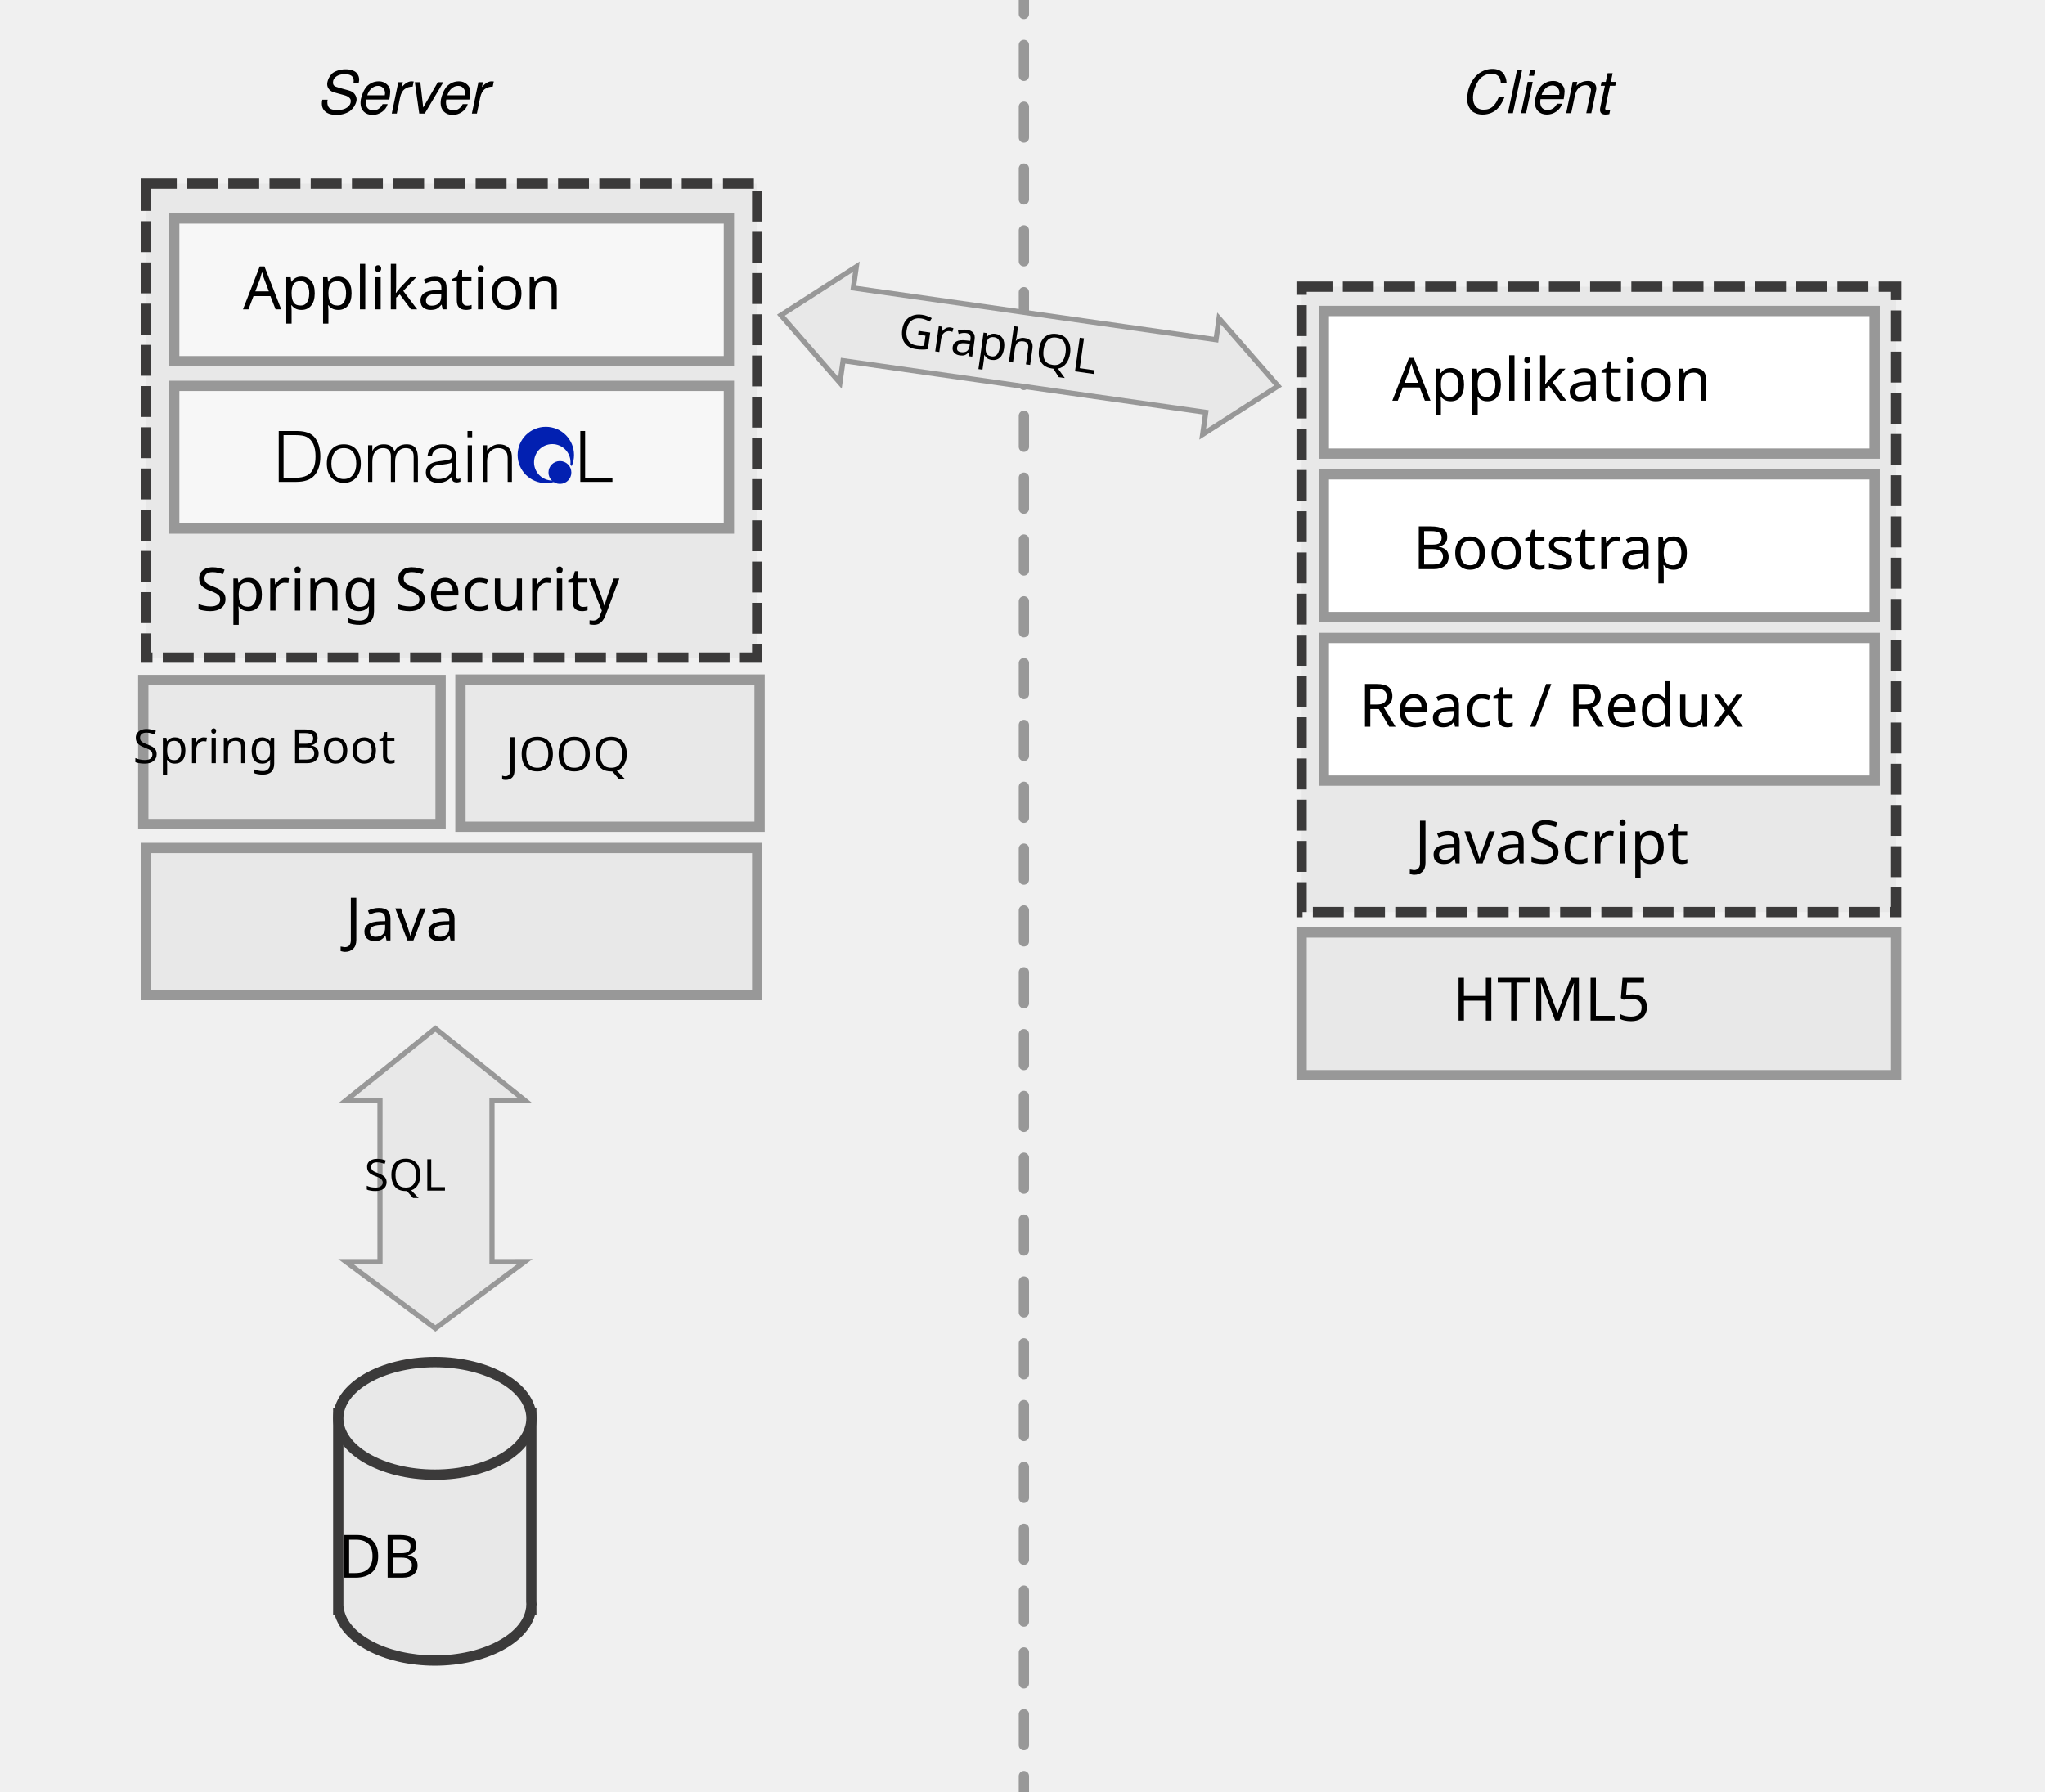
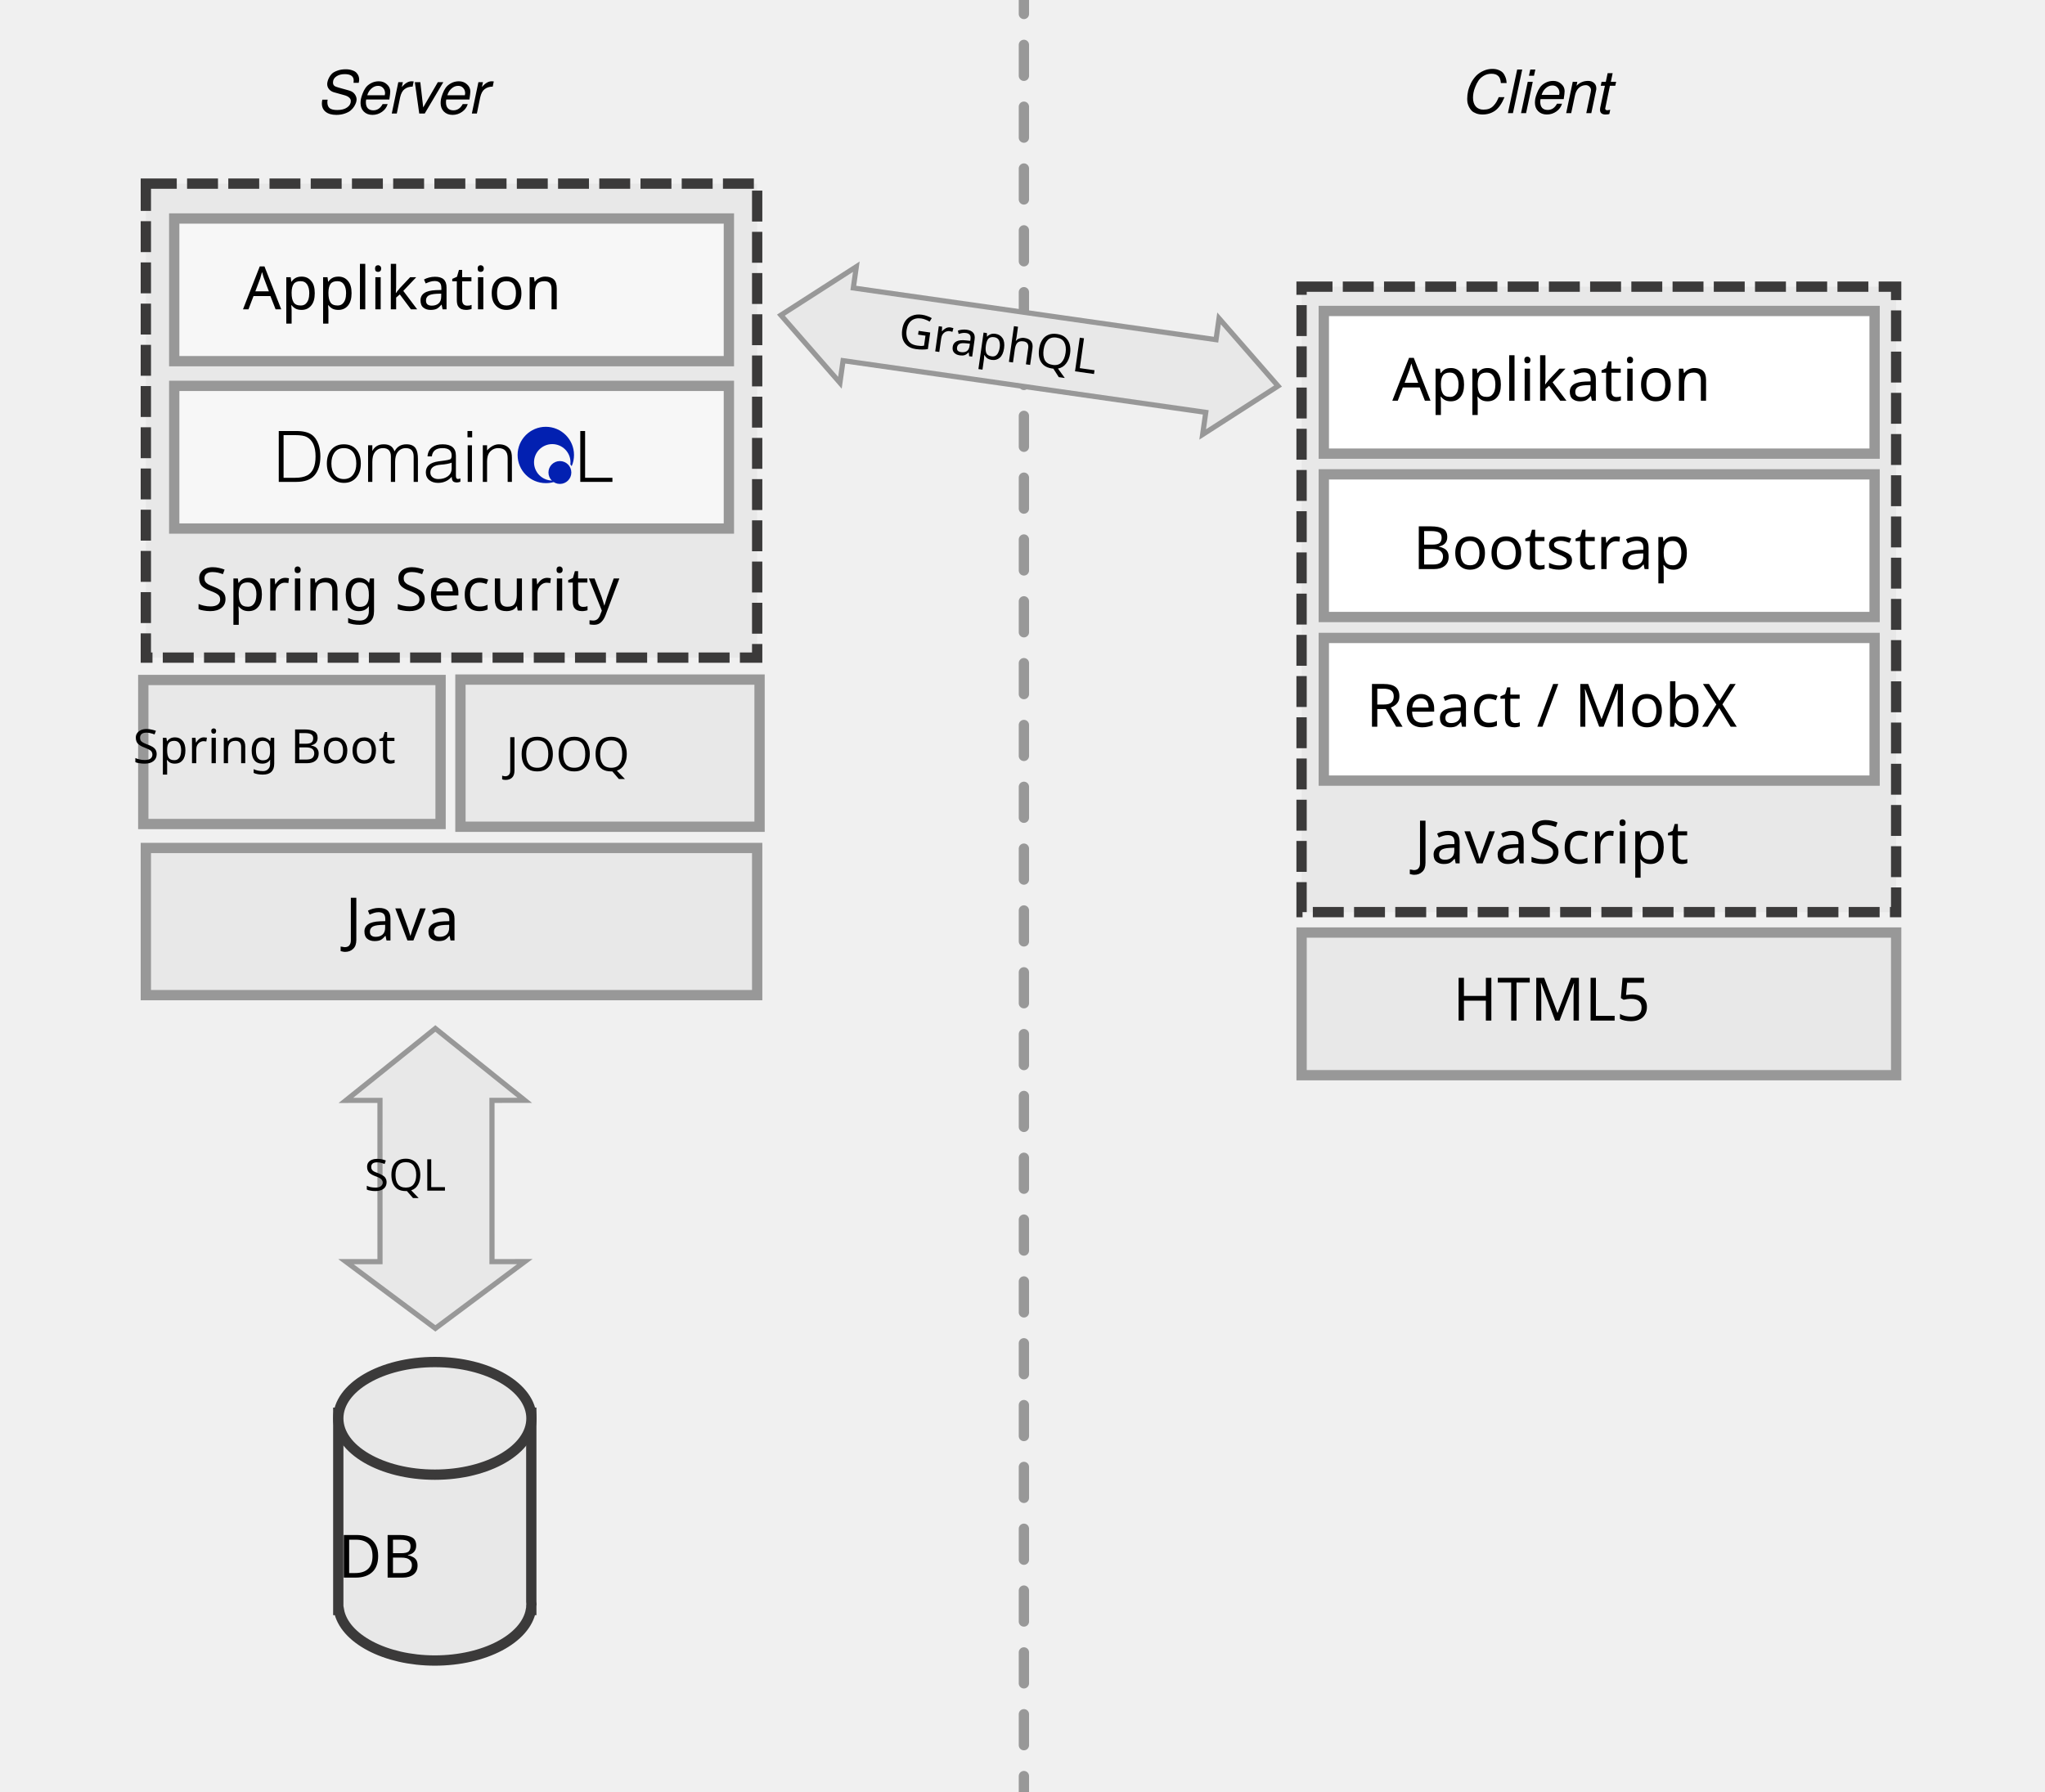
<svg xmlns="http://www.w3.org/2000/svg" width="210mm" height="184mm" viewBox="0 0 210 184" version="1.1" id="svg5300">
  <defs id="defs5294" />
  <g id="layer1" transform="translate(0,-113)">
    <rect style="color:#000000;display:inline;overflow:visible;visibility:visible;fill:#222222;fill-opacity:1;fill-rule:evenodd;stroke:none;stroke-width:0.529;stroke-linecap:butt;stroke-linejoin:miter;stroke-miterlimit:4;stroke-dasharray:none;stroke-dashoffset:0;stroke-opacity:1;marker:none;enable-background:accumulate" id="rect5898" width="28.865" height="26.941" x="-74.835" y="3.972" />
    <rect y="50.726" x="-74.835" height="26.941" width="28.865" id="rect5900" style="color:#000000;display:inline;overflow:visible;visibility:visible;fill:#3b3a3a;fill-opacity:1;fill-rule:evenodd;stroke:#3b3a3a;stroke-width:0.529;stroke-linecap:butt;stroke-linejoin:miter;stroke-miterlimit:4;stroke-dasharray:none;stroke-dashoffset:0;stroke-opacity:1;marker:none;enable-background:accumulate" />
    <rect style="color:#000000;display:inline;overflow:visible;visibility:visible;fill:#989898;fill-opacity:1;fill-rule:evenodd;stroke:none;stroke-width:0.529;stroke-linecap:butt;stroke-linejoin:miter;stroke-miterlimit:4;stroke-dasharray:none;stroke-dashoffset:0;stroke-opacity:1;marker:none;enable-background:accumulate" id="rect5902" width="28.865" height="26.941" x="-74.835" y="97.48" />
    <rect y="144.235" x="-74.835" height="26.941" width="28.865" id="rect5904" style="color:#000000;display:inline;overflow:visible;visibility:visible;fill:#e8e8e8;fill-opacity:1;fill-rule:evenodd;stroke:none;stroke-width:0.529;stroke-linecap:butt;stroke-linejoin:miter;stroke-miterlimit:4;stroke-dasharray:none;stroke-dashoffset:0;stroke-opacity:1;marker:none;enable-background:accumulate" />
    <rect style="color:#000000;display:inline;overflow:visible;visibility:visible;fill:#e8e8e8;fill-opacity:1;fill-rule:evenodd;stroke:#989898;stroke-width:1.058;stroke-linecap:butt;stroke-linejoin:miter;stroke-miterlimit:4;stroke-dasharray:none;stroke-dashoffset:0;stroke-opacity:1;marker:none;enable-background:accumulate" id="rect5906" width="62.777" height="15.113" x="14.977" y="200.09" />
    <text xml:space="preserve" style="font-style:normal;font-variant:normal;font-weight:600;font-stretch:normal;font-size:6.144px;line-height:125%;font-family:FreeSans;-inkscape-font-specification:'FreeSans, Semi-Bold';font-variant-ligatures:normal;font-variant-caps:normal;font-variant-numeric:normal;font-feature-settings:normal;text-align:center;letter-spacing:0px;word-spacing:0px;writing-mode:lr-tb;text-anchor:middle;fill:#000000;fill-opacity:1;stroke:none;stroke-width:0.265px;stroke-linecap:butt;stroke-linejoin:miter;stroke-opacity:1" x="45.555" y="209.732" id="text5910" transform="scale(1.000672,0.9993285)">
      <tspan id="tspan5908" x="45.555" y="209.732" style="font-style:normal;font-variant:normal;font-weight:300;font-stretch:normal;font-size:6.144px;font-family:'Helvetica Light';-inkscape-font-specification:'Helvetica Light, Light';font-variant-ligatures:normal;font-variant-caps:normal;font-variant-numeric:normal;font-feature-settings:normal;text-align:center;writing-mode:lr-tb;text-anchor:middle;stroke-width:0.265px">Java</tspan>
    </text>
    <rect y="182.836" x="14.713" height="14.793" width="30.53" id="rect5912" style="color:#000000;display:inline;overflow:visible;visibility:visible;opacity:1;vector-effect:none;fill:#e8e8e8;fill-opacity:1;fill-rule:evenodd;stroke:#989898;stroke-width:1.058;stroke-linecap:butt;stroke-linejoin:miter;stroke-miterlimit:4;stroke-dasharray:none;stroke-dashoffset:0;stroke-opacity:1;marker:none;enable-background:accumulate" />
    <text id="text5916" y="191.512" x="30.497" style="font-style:normal;font-variant:normal;font-weight:600;font-stretch:normal;font-size:4.859px;line-height:125%;font-family:FreeSans;-inkscape-font-specification:'FreeSans, Semi-Bold';font-variant-ligatures:normal;font-variant-caps:normal;font-variant-numeric:normal;font-feature-settings:normal;text-align:center;letter-spacing:0px;word-spacing:0px;writing-mode:lr-tb;text-anchor:middle;fill:#000000;fill-opacity:1;stroke:none;stroke-width:0.265px;stroke-linecap:butt;stroke-linejoin:miter;stroke-opacity:1" xml:space="preserve" transform="scale(1.000672,0.9993285)">
      <tspan style="font-style:normal;font-variant:normal;font-weight:300;font-stretch:normal;font-size:4.859px;font-family:'Helvetica Light';-inkscape-font-specification:'Helvetica Light, Light';font-variant-ligatures:normal;font-variant-caps:normal;font-variant-numeric:normal;font-feature-settings:normal;text-align:center;writing-mode:lr-tb;text-anchor:middle;stroke-width:0.265px" y="191.512" x="30.497" id="tspan5914">Spring Boot</tspan>
    </text>
    <rect y="131.859" x="14.977" height="48.681" width="62.777" id="rect5924" style="color:#000000;display:inline;overflow:visible;visibility:visible;fill:#e8e8e8;fill-opacity:1;fill-rule:evenodd;stroke:#3b3a3a;stroke-width:1.058;stroke-linecap:butt;stroke-linejoin:miter;stroke-miterlimit:4;stroke-dasharray:3.175, 1.058;stroke-dashoffset:0;stroke-opacity:1;marker:none;enable-background:accumulate" />
    <text xml:space="preserve" style="font-style:normal;font-variant:normal;font-weight:600;font-stretch:normal;font-size:6.144px;line-height:125%;font-family:FreeSans;-inkscape-font-specification:'FreeSans, Semi-Bold';font-variant-ligatures:normal;font-variant-caps:normal;font-variant-numeric:normal;font-feature-settings:normal;text-align:center;letter-spacing:0px;word-spacing:0px;writing-mode:lr-tb;text-anchor:middle;fill:#000000;fill-opacity:1;stroke:none;stroke-width:0.265px;stroke-linecap:butt;stroke-linejoin:miter;stroke-opacity:1" x="46.083" y="175.821" id="text5922" transform="scale(1.000672,0.9993285)">
      <tspan id="tspan5920" x="46.083" y="175.821" style="font-style:normal;font-variant:normal;font-weight:300;font-stretch:normal;font-size:6.144px;font-family:'Helvetica Light';-inkscape-font-specification:'Helvetica Light, Light';font-variant-ligatures:normal;font-variant-caps:normal;font-variant-numeric:normal;font-feature-settings:normal;text-align:center;writing-mode:lr-tb;text-anchor:middle;stroke-width:0.265px">Spring Security</tspan>
    </text>
    <rect y="152.63" x="17.891" height="14.653" width="56.958" id="rect5928" style="color:#000000;display:inline;overflow:visible;visibility:visible;fill:#f7f7f7;fill-opacity:1;fill-rule:evenodd;stroke:#989898;stroke-width:1.058;stroke-linecap:butt;stroke-linejoin:miter;stroke-miterlimit:4;stroke-dasharray:none;stroke-dashoffset:0;stroke-opacity:1;marker:none;enable-background:accumulate" />
    <g transform="matrix(0.1481212,0,0,0.1479224,25.68439,120.5669)" id="g5854" style="stroke-width:6.756">
      <path d="M 31.929,283.422 H 19.86 v -35.323 h 12.069 q 7.261,0 10.891,2.649 3.14,2.306 4.71,6.966 1.177,3.679 1.177,7.997 0,8.684 -4.268,13.393 -3.925,4.317 -12.51,4.317 z m -8.733,-32.477 v 29.632 h 7.997 q 5.151,0 8.291,-1.619 5.887,-3.042 5.887,-13.246 0,-10.204 -6.083,-13.442 -2.453,-1.325 -8.095,-1.325 z" style="font-style:normal;font-variant:normal;font-weight:300;font-stretch:normal;font-size:98.778px;line-height:125%;font-family:'Helvetica Light';-inkscape-font-specification:'Helvetica Light, Light';font-variant-ligatures:normal;font-variant-caps:normal;font-variant-numeric:normal;font-feature-settings:normal;text-align:center;letter-spacing:0px;word-spacing:0px;writing-mode:lr-tb;text-anchor:middle;fill:#000000;fill-opacity:1;stroke:none;stroke-width:1.787px;stroke-linecap:butt;stroke-linejoin:miter;stroke-opacity:1" id="path5226" />
      <path d="m 64.978,284.109 q -5.102,-0.049 -8.34,-3.385 -3.434,-3.63 -3.434,-10.008 0,-5.838 2.944,-9.468 3.189,-3.925 8.831,-3.925 5.74,0 8.88,3.876 2.895,3.63 2.895,9.518 0,6.034 -3.238,9.763 -3.238,3.679 -8.536,3.63 z m 8.634,-13.393 q 0,-4.857 -2.011,-7.604 -2.208,-3.14 -6.623,-3.14 -4.317,0 -6.623,3.287 -2.011,2.895 -2.011,7.457 0,4.857 2.257,7.8 2.257,2.944 6.378,2.944 4.317,0 6.623,-3.336 2.011,-2.895 2.011,-7.408 z" style="font-style:normal;font-variant:normal;font-weight:300;font-stretch:normal;font-size:98.778px;line-height:125%;font-family:'Helvetica Light';-inkscape-font-specification:'Helvetica Light, Light';font-variant-ligatures:normal;font-variant-caps:normal;font-variant-numeric:normal;font-feature-settings:normal;text-align:center;letter-spacing:0px;word-spacing:0px;writing-mode:lr-tb;text-anchor:middle;fill:#000000;fill-opacity:1;stroke:none;stroke-width:1.787px;stroke-linecap:butt;stroke-linejoin:miter;stroke-opacity:1" id="path5228" />
      <path d="m 84.731,269.734 v 13.688 H 81.788 V 258.009 h 2.944 v 3.827 h 0.098 q 2.355,-4.513 7.85,-4.513 3.238,0 5.102,1.423 1.423,1.128 2.355,3.483 2.502,-4.906 8.291,-4.906 4.71,0 6.525,3.091 1.374,2.306 1.374,6.966 v 16.042 h -2.944 v -17.563 q 0,-5.887 -5.446,-5.887 -3.532,0 -5.74,2.895 -1.668,2.208 -1.668,6.868 v 13.688 h -2.944 v -17.563 q 0,-5.887 -5.446,-5.887 -3.532,0 -5.74,2.895 -1.668,2.208 -1.668,6.868 z" style="font-style:normal;font-variant:normal;font-weight:300;font-stretch:normal;font-size:98.778px;line-height:125%;font-family:'Helvetica Light';-inkscape-font-specification:'Helvetica Light, Light';font-variant-ligatures:normal;font-variant-caps:normal;font-variant-numeric:normal;font-feature-settings:normal;text-align:center;letter-spacing:0px;word-spacing:0px;writing-mode:lr-tb;text-anchor:middle;fill:#000000;fill-opacity:1;stroke:none;stroke-width:1.787px;stroke-linecap:butt;stroke-linejoin:miter;stroke-opacity:1" id="path5230" />
      <path d="m 139.726,274.052 v -3.974 q -2.502,1.03 -7.604,1.423 -7.163,0.54 -7.163,5.397 0,2.208 1.717,3.434 1.521,1.128 3.778,1.128 3.827,0 6.378,-1.766 2.895,-2.011 2.895,-5.642 z m -9.027,-4.906 4.072,-0.54 q 2.845,-0.392 3.876,-0.834 1.079,-0.491 1.079,-2.649 0,-5.151 -6.329,-5.151 -6.721,0 -7.408,5.74 h -2.993 q 0.294,-4.268 3.336,-6.427 2.649,-1.962 7.114,-1.962 9.223,0 9.223,7.899 v 13.835 q 0,2.355 1.325,2.355 0.638,0 1.766,-0.392 v 2.306 q -1.472,0.491 -2.306,0.491 -2.011,0 -2.845,-0.883 -0.785,-0.932 -0.834,-3.042 -3.778,4.219 -9.468,4.219 -3.581,0 -5.936,-1.815 -2.551,-2.011 -2.551,-5.495 0,-6.476 8.88,-7.653 z" style="font-style:normal;font-variant:normal;font-weight:300;font-stretch:normal;font-size:98.778px;line-height:125%;font-family:'Helvetica Light';-inkscape-font-specification:'Helvetica Light, Light';font-variant-ligatures:normal;font-variant-caps:normal;font-variant-numeric:normal;font-feature-settings:normal;text-align:center;letter-spacing:0px;word-spacing:0px;writing-mode:lr-tb;text-anchor:middle;fill:#000000;fill-opacity:1;stroke:none;stroke-width:1.787px;stroke-linecap:butt;stroke-linejoin:miter;stroke-opacity:1" id="path5232" />
      <path d="m 153.789,283.422 h -2.944 V 258.009 h 2.944 z m 0.147,-30.957 h -3.238 v -4.366 h 3.238 z" style="font-style:normal;font-variant:normal;font-weight:300;font-stretch:normal;font-size:98.778px;line-height:125%;font-family:'Helvetica Light';-inkscape-font-specification:'Helvetica Light, Light';font-variant-ligatures:normal;font-variant-caps:normal;font-variant-numeric:normal;font-feature-settings:normal;text-align:center;letter-spacing:0px;word-spacing:0px;writing-mode:lr-tb;text-anchor:middle;fill:#000000;fill-opacity:1;stroke:none;stroke-width:1.787px;stroke-linecap:butt;stroke-linejoin:miter;stroke-opacity:1" id="path5234" />
      <path d="m 164.27,269.734 v 13.688 H 161.327 V 258.009 h 2.944 v 3.532 q 3.974,-4.219 8.193,-4.219 5.298,0 7.751,3.63 1.276,1.864 1.276,5.838 v 16.631 h -2.944 v -16.582 q 0,-6.868 -6.574,-6.868 -2.6,0 -4.563,1.521 -1.766,1.325 -2.502,3.434 -0.638,1.766 -0.638,4.808 z" style="font-style:normal;font-variant:normal;font-weight:300;font-stretch:normal;font-size:98.778px;line-height:125%;font-family:'Helvetica Light';-inkscape-font-specification:'Helvetica Light, Light';font-variant-ligatures:normal;font-variant-caps:normal;font-variant-numeric:normal;font-feature-settings:normal;text-align:center;letter-spacing:0px;word-spacing:0px;writing-mode:lr-tb;text-anchor:middle;fill:#000000;fill-opacity:1;stroke:none;stroke-width:1.787px;stroke-linecap:butt;stroke-linejoin:miter;stroke-opacity:1" id="path5236" />
      <path d="m 251.172,283.422 h -22.273 v -35.323 h 3.336 v 32.477 h 18.937 z" style="font-style:normal;font-variant:normal;font-weight:300;font-stretch:normal;font-size:98.778px;line-height:125%;font-family:'Helvetica Light';-inkscape-font-specification:'Helvetica Light, Light';font-variant-ligatures:normal;font-variant-caps:normal;font-variant-numeric:normal;font-feature-settings:normal;text-align:center;letter-spacing:0px;word-spacing:0px;writing-mode:lr-tb;text-anchor:middle;fill:#000000;fill-opacity:1;stroke:none;stroke-width:1.787px;stroke-linecap:butt;stroke-linejoin:miter;stroke-opacity:1" id="path5240" />
      <path d="m 209.577,282.484 c -0.026,4.5e-4 -0.081,-0.003 -0.107,-0.003 -6.984,0 -12.644,-5.661 -12.644,-12.644 0,-6.983 5.66,-12.644 12.644,-12.644 6.983,0 12.643,5.661 12.643,12.644 0,0.51 -0.029,0.98 -0.088,1.474 0.322,0.406 0.656,0.765 0.899,1.227 1.075,-2.422 1.622,-4.989 1.622,-7.809 0,-10.8 -8.754,-19.555 -19.553,-19.555 -10.798,-2e-5 -19.551,8.754 -19.551,19.555 0,10.8 8.753,19.554 19.551,19.554 1.986,0 3.821,-0.256 5.626,-0.807 -0.412,-0.284 -0.717,-0.652 -1.071,-1.004 l 0.029,0.011" style="fill:#0220b1;fill-opacity:1;fill-rule:nonzero;stroke:none;stroke-width:0.238" id="path909" />
      <path d="m 206.835,276.902 c 0,-4.38 3.549,-7.931 7.929,-7.931 4.378,0 7.929,3.551 7.929,7.931 0,4.379 -3.551,7.93 -7.929,7.93 -4.38,0 -7.929,-3.551 -7.929,-7.93" style="opacity:1;vector-effect:none;fill:#0220b1;fill-opacity:1;fill-rule:nonzero;stroke:none;stroke-width:0.238;stroke-linecap:butt;stroke-linejoin:miter;stroke-miterlimit:4;stroke-dasharray:none;stroke-dashoffset:0;stroke-opacity:1" id="path911" />
    </g>
    <rect y="142.441" x="133.658" height="64.236" width="61.057" id="rect5934" style="color:#000000;display:inline;overflow:visible;visibility:visible;opacity:1;vector-effect:none;fill:#e8e8e8;fill-opacity:1;fill-rule:evenodd;stroke:#3b3a3a;stroke-width:1.058;stroke-linecap:butt;stroke-linejoin:miter;stroke-miterlimit:4;stroke-dasharray:3.175, 1.058;stroke-dashoffset:0;stroke-opacity:1;marker:none;enable-background:accumulate" />
    <text id="text5938" y="201.81" x="163.495" style="font-style:normal;font-variant:normal;font-weight:600;font-stretch:normal;font-size:6.144px;line-height:125%;font-family:FreeSans;-inkscape-font-specification:'FreeSans, Semi-Bold';font-variant-ligatures:normal;font-variant-caps:normal;font-variant-numeric:normal;font-feature-settings:normal;text-align:center;letter-spacing:0px;word-spacing:0px;writing-mode:lr-tb;text-anchor:middle;fill:#000000;fill-opacity:1;stroke:none;stroke-width:0.265px;stroke-linecap:butt;stroke-linejoin:miter;stroke-opacity:1" xml:space="preserve" transform="scale(1.000672,0.9993285)">
      <tspan style="font-style:normal;font-variant:normal;font-weight:300;font-stretch:normal;font-size:6.144px;font-family:'Helvetica Light';-inkscape-font-specification:'Helvetica Light, Light';font-variant-ligatures:normal;font-variant-caps:normal;font-variant-numeric:normal;font-feature-settings:normal;text-align:center;writing-mode:lr-tb;text-anchor:middle;stroke-width:0.265px" y="201.81" x="163.495" id="tspan5936">JavaScript</tspan>
    </text>
    <rect style="color:#000000;display:inline;overflow:visible;visibility:visible;fill:#f7f7f7;fill-opacity:1;fill-rule:evenodd;stroke:#989898;stroke-width:1.058;stroke-linecap:butt;stroke-linejoin:miter;stroke-miterlimit:4;stroke-dasharray:none;stroke-dashoffset:0;stroke-opacity:1;marker:none;enable-background:accumulate" id="rect5952" width="56.958" height="14.653" x="17.891" y="135.44" />
    <text xml:space="preserve" style="font-style:normal;font-variant:normal;font-weight:600;font-stretch:normal;font-size:6.144px;line-height:125%;font-family:FreeSans;-inkscape-font-specification:'FreeSans, Semi-Bold';font-variant-ligatures:normal;font-variant-caps:normal;font-variant-numeric:normal;font-feature-settings:normal;text-align:center;letter-spacing:0px;word-spacing:0px;writing-mode:lr-tb;text-anchor:middle;fill:#000000;fill-opacity:1;stroke:none;stroke-width:0.265px;stroke-linecap:butt;stroke-linejoin:miter;stroke-opacity:1" x="45.555" y="144.866" id="text5956" transform="scale(1.000672,0.9993285)">
      <tspan id="tspan5954" x="45.555" y="144.866" style="font-style:normal;font-variant:normal;font-weight:300;font-stretch:normal;font-size:6.144px;font-family:'Helvetica Light';-inkscape-font-specification:'Helvetica Light, Light';font-variant-ligatures:normal;font-variant-caps:normal;font-variant-numeric:normal;font-feature-settings:normal;text-align:center;writing-mode:lr-tb;text-anchor:middle;stroke-width:0.265px">Applikation</tspan>
    </text>
    <rect style="color:#000000;display:inline;overflow:visible;visibility:visible;fill:#ffffff;fill-opacity:1;fill-rule:evenodd;stroke:#989898;stroke-width:1.058;stroke-linecap:butt;stroke-linejoin:miter;stroke-miterlimit:4;stroke-dasharray:none;stroke-dashoffset:0;stroke-opacity:1;marker:none;enable-background:accumulate" id="rect5958" width="56.561" height="14.653" x="135.941" y="144.937" />
    <text xml:space="preserve" style="font-style:normal;font-variant:normal;font-weight:600;font-stretch:normal;font-size:6.144px;line-height:125%;font-family:FreeSans;-inkscape-font-specification:'FreeSans, Semi-Bold';font-variant-ligatures:normal;font-variant-caps:normal;font-variant-numeric:normal;font-feature-settings:normal;text-align:center;letter-spacing:0px;word-spacing:0px;writing-mode:lr-tb;text-anchor:middle;fill:#000000;fill-opacity:1;stroke:none;stroke-width:0.265px;stroke-linecap:butt;stroke-linejoin:miter;stroke-opacity:1" x="163.495" y="154.259" id="text5962" transform="scale(1.000672,0.9993285)">
      <tspan id="tspan5960" x="163.495" y="154.259" style="font-style:normal;font-variant:normal;font-weight:300;font-stretch:normal;font-size:6.144px;font-family:'Helvetica Light';-inkscape-font-specification:'Helvetica Light, Light';font-variant-ligatures:normal;font-variant-caps:normal;font-variant-numeric:normal;font-feature-settings:normal;text-align:center;writing-mode:lr-tb;text-anchor:middle;stroke-width:0.265px">Applikation</tspan>
    </text>
    <path style="fill:none;fill-rule:evenodd;stroke:#989898;stroke-width:1.058;stroke-linecap:round;stroke-linejoin:round;stroke-miterlimit:4;stroke-dasharray:3.175, 3.175;stroke-dashoffset:0;stroke-opacity:1" d="M 105.144,111.259 V 298.639" id="path935" />
    <path style="color:#000000;display:inline;overflow:visible;visibility:visible;opacity:1;vector-effect:none;fill:#e8e8e8;fill-opacity:1;fill-rule:evenodd;stroke:#989898;stroke-width:0.529;stroke-linecap:butt;stroke-linejoin:miter;stroke-miterlimit:4;stroke-dasharray:none;stroke-dashoffset:0;stroke-opacity:1;marker:none;enable-background:accumulate" d="m 87.936,140.39 -7.745,4.976 6.062,6.945 0.321,-2.271 37.246,5.31 -0.321,2.271 7.745,-4.976 -6.062,-6.945 -0.309,2.186 -37.246,-5.31 z" id="rect6007" />
    <text id="text6000" y="133.946" x="125.716" style="font-style:normal;font-variant:normal;font-weight:600;font-stretch:normal;font-size:4.874px;line-height:125%;font-family:FreeSans;-inkscape-font-specification:'FreeSans, Semi-Bold';font-variant-ligatures:normal;font-variant-caps:normal;font-variant-numeric:normal;font-feature-settings:normal;text-align:center;letter-spacing:0px;word-spacing:0px;writing-mode:lr-tb;text-anchor:middle;fill:#000000;fill-opacity:1;stroke:none;stroke-width:0.265px;stroke-linecap:butt;stroke-linejoin:miter;stroke-opacity:1" xml:space="preserve" transform="matrix(0.9892907,0.141043,-0.1398727,0.9908837,0,0)">
      <tspan style="font-style:normal;font-variant:normal;font-weight:300;font-stretch:normal;font-size:4.874px;font-family:'Helvetica Light';-inkscape-font-specification:'Helvetica Light, Light';font-variant-ligatures:normal;font-variant-caps:normal;font-variant-numeric:normal;font-feature-settings:normal;text-align:center;writing-mode:lr-tb;text-anchor:middle;stroke-width:0.265px" y="133.946" x="125.716" id="tspan5998">GraphQL</tspan>
    </text>
    <rect y="161.716" x="135.941" height="14.653" width="56.561" id="rect6081" style="color:#000000;display:inline;overflow:visible;visibility:visible;fill:#ffffff;fill-opacity:1;fill-rule:evenodd;stroke:#989898;stroke-width:1.058;stroke-linecap:butt;stroke-linejoin:miter;stroke-miterlimit:4;stroke-dasharray:none;stroke-dashoffset:0;stroke-opacity:1;marker:none;enable-background:accumulate" />
    <text id="text5950" y="171.564" x="163.495" style="font-style:normal;font-variant:normal;font-weight:600;font-stretch:normal;font-size:6.144px;line-height:125%;font-family:FreeSans;-inkscape-font-specification:'FreeSans, Semi-Bold';font-variant-ligatures:normal;font-variant-caps:normal;font-variant-numeric:normal;font-feature-settings:normal;text-align:center;letter-spacing:0px;word-spacing:0px;writing-mode:lr-tb;text-anchor:middle;fill:#000000;fill-opacity:1;stroke:none;stroke-width:0.265px;stroke-linecap:butt;stroke-linejoin:miter;stroke-opacity:1" xml:space="preserve" transform="scale(1.000672,0.9993285)">
      <tspan style="font-style:normal;font-variant:normal;font-weight:300;font-stretch:normal;font-size:6.144px;font-family:'Helvetica Light';-inkscape-font-specification:'Helvetica Light, Light';font-variant-ligatures:normal;font-variant-caps:normal;font-variant-numeric:normal;font-feature-settings:normal;text-align:center;writing-mode:lr-tb;text-anchor:middle;stroke-width:0.265px" y="171.564" x="163.495" id="tspan5948">Bootstrap</tspan>
    </text>
    <rect style="color:#000000;display:inline;overflow:visible;visibility:visible;fill:#ffffff;fill-opacity:1;fill-rule:evenodd;stroke:#989898;stroke-width:1.058;stroke-linecap:butt;stroke-linejoin:miter;stroke-miterlimit:4;stroke-dasharray:none;stroke-dashoffset:0;stroke-opacity:1;marker:none;enable-background:accumulate" id="rect6083" width="56.561" height="14.653" x="135.941" y="178.519" />
    <text xml:space="preserve" style="font-style:normal;font-variant:normal;font-weight:600;font-stretch:normal;font-size:6.144px;line-height:125%;font-family:FreeSans;-inkscape-font-specification:'FreeSans, Semi-Bold';font-variant-ligatures:normal;font-variant-caps:normal;font-variant-numeric:normal;font-feature-settings:normal;text-align:center;letter-spacing:0px;word-spacing:0px;writing-mode:lr-tb;text-anchor:middle;fill:#000000;fill-opacity:1;stroke:none;stroke-width:0.265px;stroke-linecap:butt;stroke-linejoin:miter;stroke-opacity:1" x="163.495" y="187.762" id="text5944" transform="scale(1.000672,0.9993285)">
-       <tspan id="tspan5942" x="163.495" y="187.762" style="font-style:normal;font-variant:normal;font-weight:300;font-stretch:normal;font-size:6.144px;font-family:'Helvetica Light';-inkscape-font-specification:'Helvetica Light, Light';font-variant-ligatures:normal;font-variant-caps:normal;font-variant-numeric:normal;font-feature-settings:normal;text-align:center;writing-mode:lr-tb;text-anchor:middle;stroke-width:0.265px">React / Redux</tspan>
+       <tspan id="tspan5942" x="163.495" y="187.762" style="font-style:normal;font-variant:normal;font-weight:300;font-stretch:normal;font-size:6.144px;font-family:'Helvetica Light';-inkscape-font-specification:'Helvetica Light, Light';font-variant-ligatures:normal;font-variant-caps:normal;font-variant-numeric:normal;font-feature-settings:normal;text-align:center;writing-mode:lr-tb;text-anchor:middle;stroke-width:0.265px">React / MobX</tspan>
    </text>
    <rect y="208.774" x="133.659" height="14.653" width="61.057" id="rect6085" style="color:#000000;display:inline;overflow:visible;visibility:visible;opacity:1;vector-effect:none;fill:#e8e8e8;fill-opacity:1;fill-rule:evenodd;stroke:#989898;stroke-width:1.058;stroke-linecap:butt;stroke-linejoin:miter;stroke-miterlimit:4;stroke-dasharray:none;stroke-dashoffset:0;stroke-opacity:1;marker:none;enable-background:accumulate" />
    <text id="text6089" y="217.962" x="163.496" style="font-style:normal;font-variant:normal;font-weight:600;font-stretch:normal;font-size:6.144px;line-height:125%;font-family:FreeSans;-inkscape-font-specification:'FreeSans, Semi-Bold';font-variant-ligatures:normal;font-variant-caps:normal;font-variant-numeric:normal;font-feature-settings:normal;text-align:center;letter-spacing:0px;word-spacing:0px;writing-mode:lr-tb;text-anchor:middle;fill:#000000;fill-opacity:1;stroke:none;stroke-width:0.265px;stroke-linecap:butt;stroke-linejoin:miter;stroke-opacity:1" xml:space="preserve" transform="scale(1.000672,0.9993285)">
      <tspan style="font-style:normal;font-variant:normal;font-weight:300;font-stretch:normal;font-size:6.144px;font-family:'Helvetica Light';-inkscape-font-specification:'Helvetica Light, Light';font-variant-ligatures:normal;font-variant-caps:normal;font-variant-numeric:normal;font-feature-settings:normal;text-align:center;writing-mode:lr-tb;text-anchor:middle;stroke-width:0.265px" y="217.962" x="163.496" id="tspan6087">HTML5</tspan>
    </text>
    <rect style="color:#000000;display:inline;overflow:visible;visibility:visible;opacity:1;vector-effect:none;fill:#e8e8e8;fill-opacity:1;fill-rule:evenodd;stroke:#989898;stroke-width:1.058;stroke-linecap:butt;stroke-linejoin:miter;stroke-miterlimit:4;stroke-dasharray:none;stroke-dashoffset:0;stroke-opacity:1;marker:none;enable-background:accumulate" id="rect6093" width="30.717" height="15.113" x="47.282" y="182.795" />
    <text xml:space="preserve" style="font-style:normal;font-variant:normal;font-weight:600;font-stretch:normal;font-size:4.859px;line-height:125%;font-family:FreeSans;-inkscape-font-specification:'FreeSans, Semi-Bold';font-variant-ligatures:normal;font-variant-caps:normal;font-variant-numeric:normal;font-feature-settings:normal;text-align:center;letter-spacing:0px;word-spacing:0px;writing-mode:lr-tb;text-anchor:middle;fill:#000000;fill-opacity:1;stroke:none;stroke-width:0.265px;stroke-linecap:butt;stroke-linejoin:miter;stroke-opacity:1" x="61.637" y="192.306" id="text6097" transform="scale(1.000672,0.9993285)">
      <tspan id="tspan6095" x="61.637" y="192.306" style="font-style:normal;font-variant:normal;font-weight:300;font-stretch:normal;font-size:4.859px;font-family:'Helvetica Light';-inkscape-font-specification:'Helvetica Light, Light';font-variant-ligatures:normal;font-variant-caps:normal;font-variant-numeric:normal;font-feature-settings:normal;text-align:center;writing-mode:lr-tb;text-anchor:middle;stroke-width:0.265px">JOOQ</tspan>
    </text>
    <g id="g901" transform="translate(-92.86875,-0.694618)">
      <path id="rect815" d="m 127.606,258.785 v 19.668 0.596 h 0.064 a 9.918,5.784 0 0 0 9.855,5.187 9.918,5.784 0 0 0 9.864,-5.187 h 0.038 v -0.403 a 9.918,5.784 0 0 0 0.017,-0.194 9.918,5.784 0 0 0 -0.017,-0.273 v -19.395 z" style="color:#000000;display:inline;overflow:visible;visibility:visible;opacity:1;vector-effect:none;fill:#e8e8e8;fill-opacity:1;fill-rule:evenodd;stroke:#3b3a3a;stroke-width:1.058;stroke-linecap:butt;stroke-linejoin:miter;stroke-miterlimit:4;stroke-dasharray:none;stroke-dashoffset:0;stroke-opacity:1;marker:none;enable-background:accumulate" />
      <ellipse style="color:#000000;clip-rule:nonzero;display:inline;overflow:visible;visibility:visible;opacity:1;isolation:auto;mix-blend-mode:normal;color-interpolation:sRGB;color-interpolation-filters:linearRGB;solid-color:#000000;solid-opacity:1;vector-effect:none;fill:#e8e8e8;fill-opacity:1;fill-rule:evenodd;stroke:#3b3a3a;stroke-width:1.058;stroke-linecap:butt;stroke-linejoin:miter;stroke-miterlimit:4;stroke-dasharray:none;stroke-dashoffset:0;stroke-opacity:1;marker:none;color-rendering:auto;image-rendering:auto;shape-rendering:auto;text-rendering:auto;enable-background:accumulate" id="ellipse833" cx="137.525" cy="259.364" rx="9.918" ry="5.784" />
      <text transform="scale(1.003653,0.9963601)" id="text866" y="276.729" x="136.942" style="font-style:normal;font-variant:normal;font-weight:300;font-stretch:normal;font-size:6.144px;line-height:125%;font-family:'Helvetica Light';-inkscape-font-specification:'Helvetica Light, Light';font-variant-ligatures:normal;font-variant-position:normal;font-variant-caps:normal;font-variant-numeric:normal;font-variant-alternates:normal;font-feature-settings:normal;text-indent:0;text-align:center;text-decoration:none;text-decoration-line:none;text-decoration-style:solid;text-decoration-color:#000000;letter-spacing:0px;word-spacing:0px;text-transform:none;writing-mode:lr-tb;direction:ltr;text-orientation:mixed;dominant-baseline:auto;baseline-shift:baseline;text-anchor:middle;white-space:normal;shape-padding:0;opacity:1;vector-effect:none;fill:#000000;fill-opacity:1;stroke:none;stroke-width:0.265px;stroke-linecap:butt;stroke-linejoin:miter;stroke-miterlimit:4;stroke-dasharray:none;stroke-dashoffset:0;stroke-opacity:1" xml:space="preserve">
        <tspan style="font-style:normal;font-variant:normal;font-weight:300;font-stretch:normal;font-size:6.144px;line-height:125%;font-family:'Helvetica Light';-inkscape-font-specification:'Helvetica Light, Light';font-variant-ligatures:normal;font-variant-position:normal;font-variant-caps:normal;font-variant-numeric:normal;font-variant-alternates:normal;font-feature-settings:normal;text-indent:0;text-align:center;text-decoration:none;text-decoration-line:none;text-decoration-style:solid;text-decoration-color:#000000;letter-spacing:0px;word-spacing:0px;text-transform:none;writing-mode:lr-tb;direction:ltr;text-orientation:mixed;dominant-baseline:auto;baseline-shift:baseline;text-anchor:middle;white-space:normal;shape-padding:0;vector-effect:none;fill:#000000;fill-opacity:1;stroke:none;stroke-width:0.265px;stroke-linecap:butt;stroke-linejoin:miter;stroke-miterlimit:4;stroke-dasharray:none;stroke-dashoffset:0;stroke-opacity:1" y="276.729" x="136.942" id="tspan864">DB</tspan>
      </text>
    </g>
    <text transform="scale(1.000672,0.9993285)" id="text6867" y="124.743" x="45.555" style="font-style:italic;font-variant:normal;font-weight:normal;font-stretch:normal;font-size:6.144px;line-height:125%;font-family:FreeSans;-inkscape-font-specification:'FreeSans, Italic';font-variant-ligatures:normal;font-variant-caps:normal;font-variant-numeric:normal;font-feature-settings:normal;text-align:center;letter-spacing:0px;word-spacing:0px;writing-mode:lr-tb;text-anchor:middle;fill:#000000;fill-opacity:1;stroke:none;stroke-width:0.265px;stroke-linecap:butt;stroke-linejoin:miter;stroke-opacity:1" xml:space="preserve">
      <tspan style="font-style:italic;font-variant:normal;font-weight:normal;font-stretch:normal;font-size:6.144px;font-family:FreeSans;-inkscape-font-specification:'FreeSans, Italic';font-variant-ligatures:normal;font-variant-caps:normal;font-variant-numeric:normal;font-feature-settings:normal;text-align:center;writing-mode:lr-tb;text-anchor:middle;stroke-width:0.265px" y="124.743" x="45.555" id="tspan6865">Server</tspan>
    </text>
    <text xml:space="preserve" style="font-style:italic;font-variant:normal;font-weight:normal;font-stretch:normal;font-size:6.144px;line-height:125%;font-family:FreeSans;-inkscape-font-specification:'FreeSans, Italic';font-variant-ligatures:normal;font-variant-caps:normal;font-variant-numeric:normal;font-feature-settings:normal;text-align:center;letter-spacing:0px;word-spacing:0px;writing-mode:lr-tb;text-anchor:middle;fill:#000000;fill-opacity:1;stroke:none;stroke-width:0.265px;stroke-linecap:butt;stroke-linejoin:miter;stroke-opacity:1" x="161.893" y="124.703" id="text6871" transform="scale(1.000672,0.9993285)">
      <tspan id="tspan6869" x="161.893" y="124.703" style="font-style:italic;font-variant:normal;font-weight:normal;font-stretch:normal;font-size:6.144px;font-family:FreeSans;-inkscape-font-specification:'FreeSans, Italic';font-variant-ligatures:normal;font-variant-caps:normal;font-variant-numeric:normal;font-feature-settings:normal;text-align:center;writing-mode:lr-tb;text-anchor:middle;stroke-width:0.265px">Client</tspan>
    </text>
    <path id="path6873" d="m 53.89,226.009 -9.185,-7.38 -9.184,7.386 3.499,-7.4e-4 0.002,16.562 -3.499,7.4e-4 9.185,6.851 9.184,-6.857 -3.369,7.3e-4 -0.002,-16.562 z" style="color:#000000;display:inline;overflow:visible;visibility:visible;opacity:1;vector-effect:none;fill:#e8e8e8;fill-opacity:1;fill-rule:evenodd;stroke:#989898;stroke-width:0.529;stroke-linecap:butt;stroke-linejoin:miter;stroke-miterlimit:4;stroke-dasharray:none;stroke-dashoffset:0;stroke-opacity:1;marker:none;enable-background:accumulate" />
    <text transform="matrix(1.000594,-3.9188689e-5,6.6844529e-4,0.9994066,0,0)" xml:space="preserve" style="font-style:normal;font-variant:normal;font-weight:600;font-stretch:normal;font-size:4.513px;line-height:125%;font-family:FreeSans;-inkscape-font-specification:'FreeSans, Semi-Bold';font-variant-ligatures:normal;font-variant-caps:normal;font-variant-numeric:normal;font-feature-settings:normal;text-align:center;letter-spacing:0px;word-spacing:0px;writing-mode:lr-tb;text-anchor:middle;fill:#000000;fill-opacity:1;stroke:none;stroke-width:0.265px;stroke-linecap:butt;stroke-linejoin:miter;stroke-opacity:1" x="44.573" y="235.423" id="text6877">
      <tspan id="tspan6875" x="44.573" y="235.423" style="font-style:normal;font-variant:normal;font-weight:300;font-stretch:normal;font-size:4.513px;font-family:'Helvetica Light';-inkscape-font-specification:'Helvetica Light, Light';font-variant-ligatures:normal;font-variant-caps:normal;font-variant-numeric:normal;font-feature-settings:normal;text-align:center;writing-mode:lr-tb;text-anchor:middle;stroke-width:0.265px">SQL</tspan>
    </text>
  </g>
</svg>
